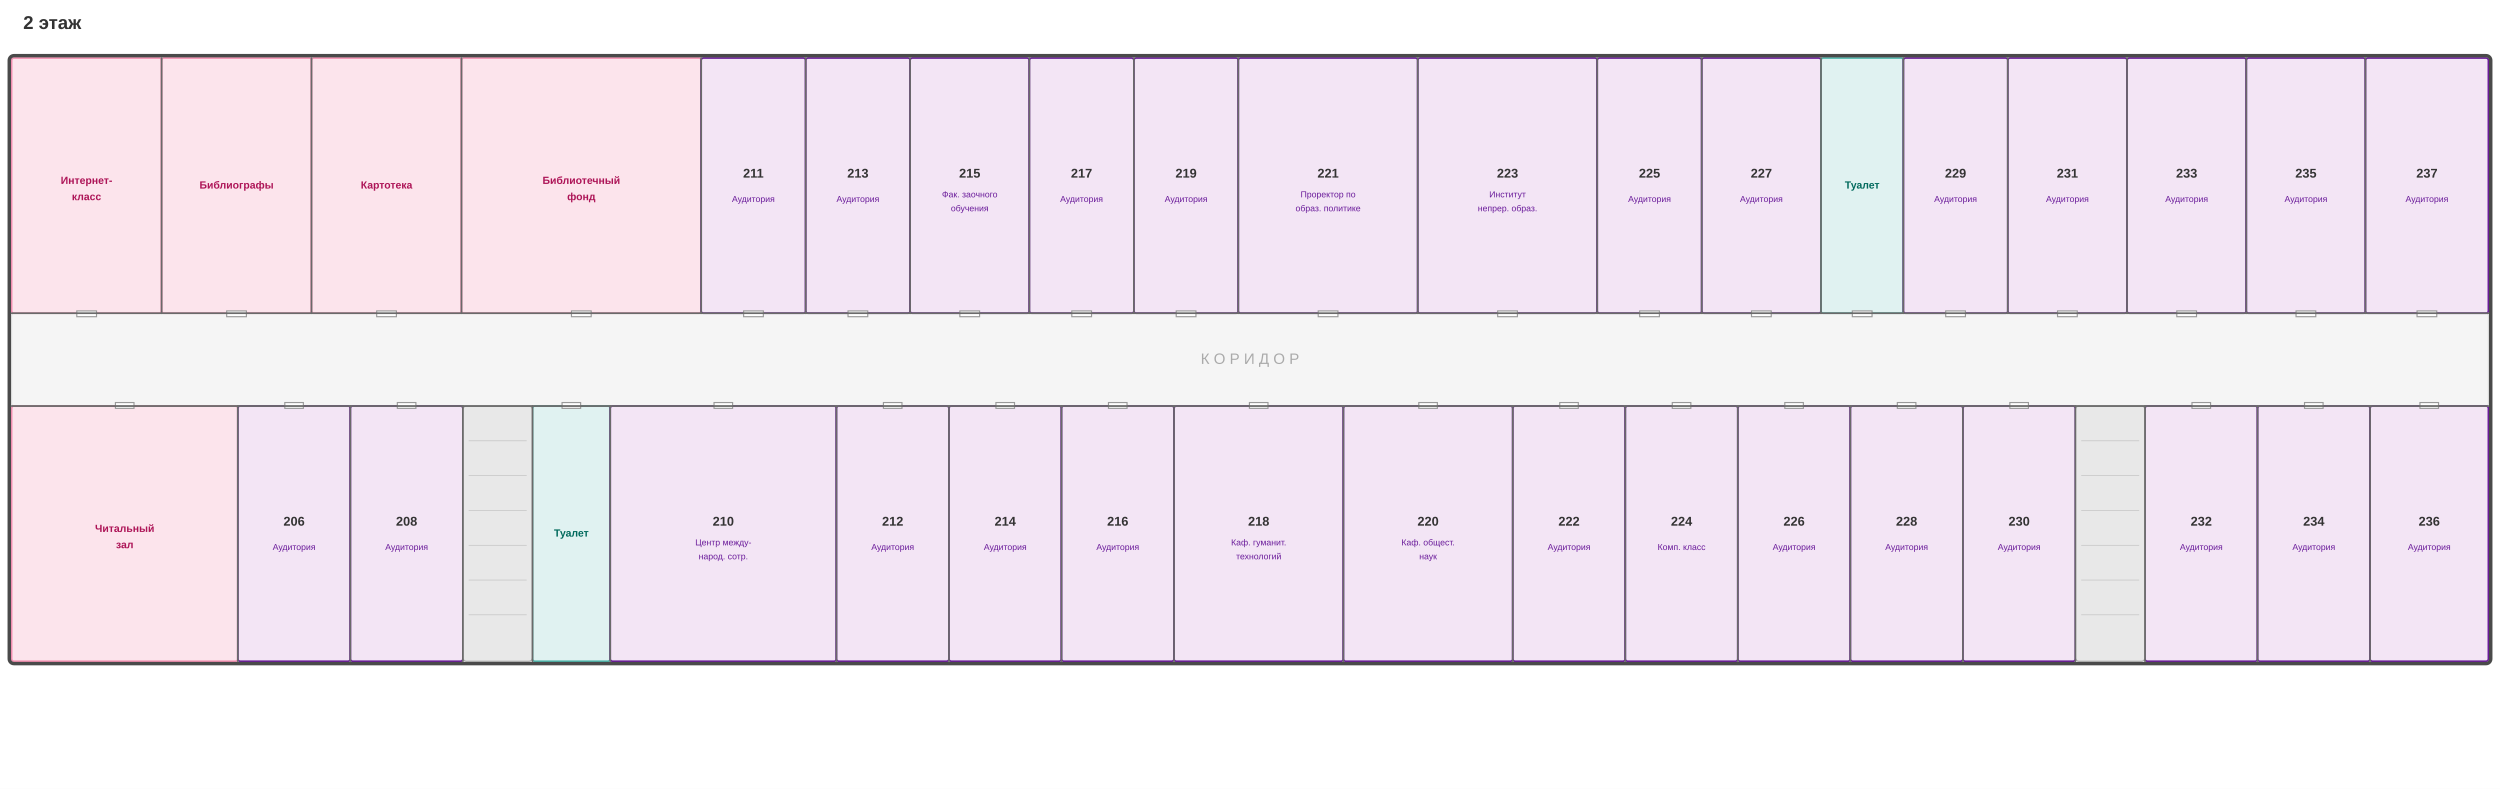
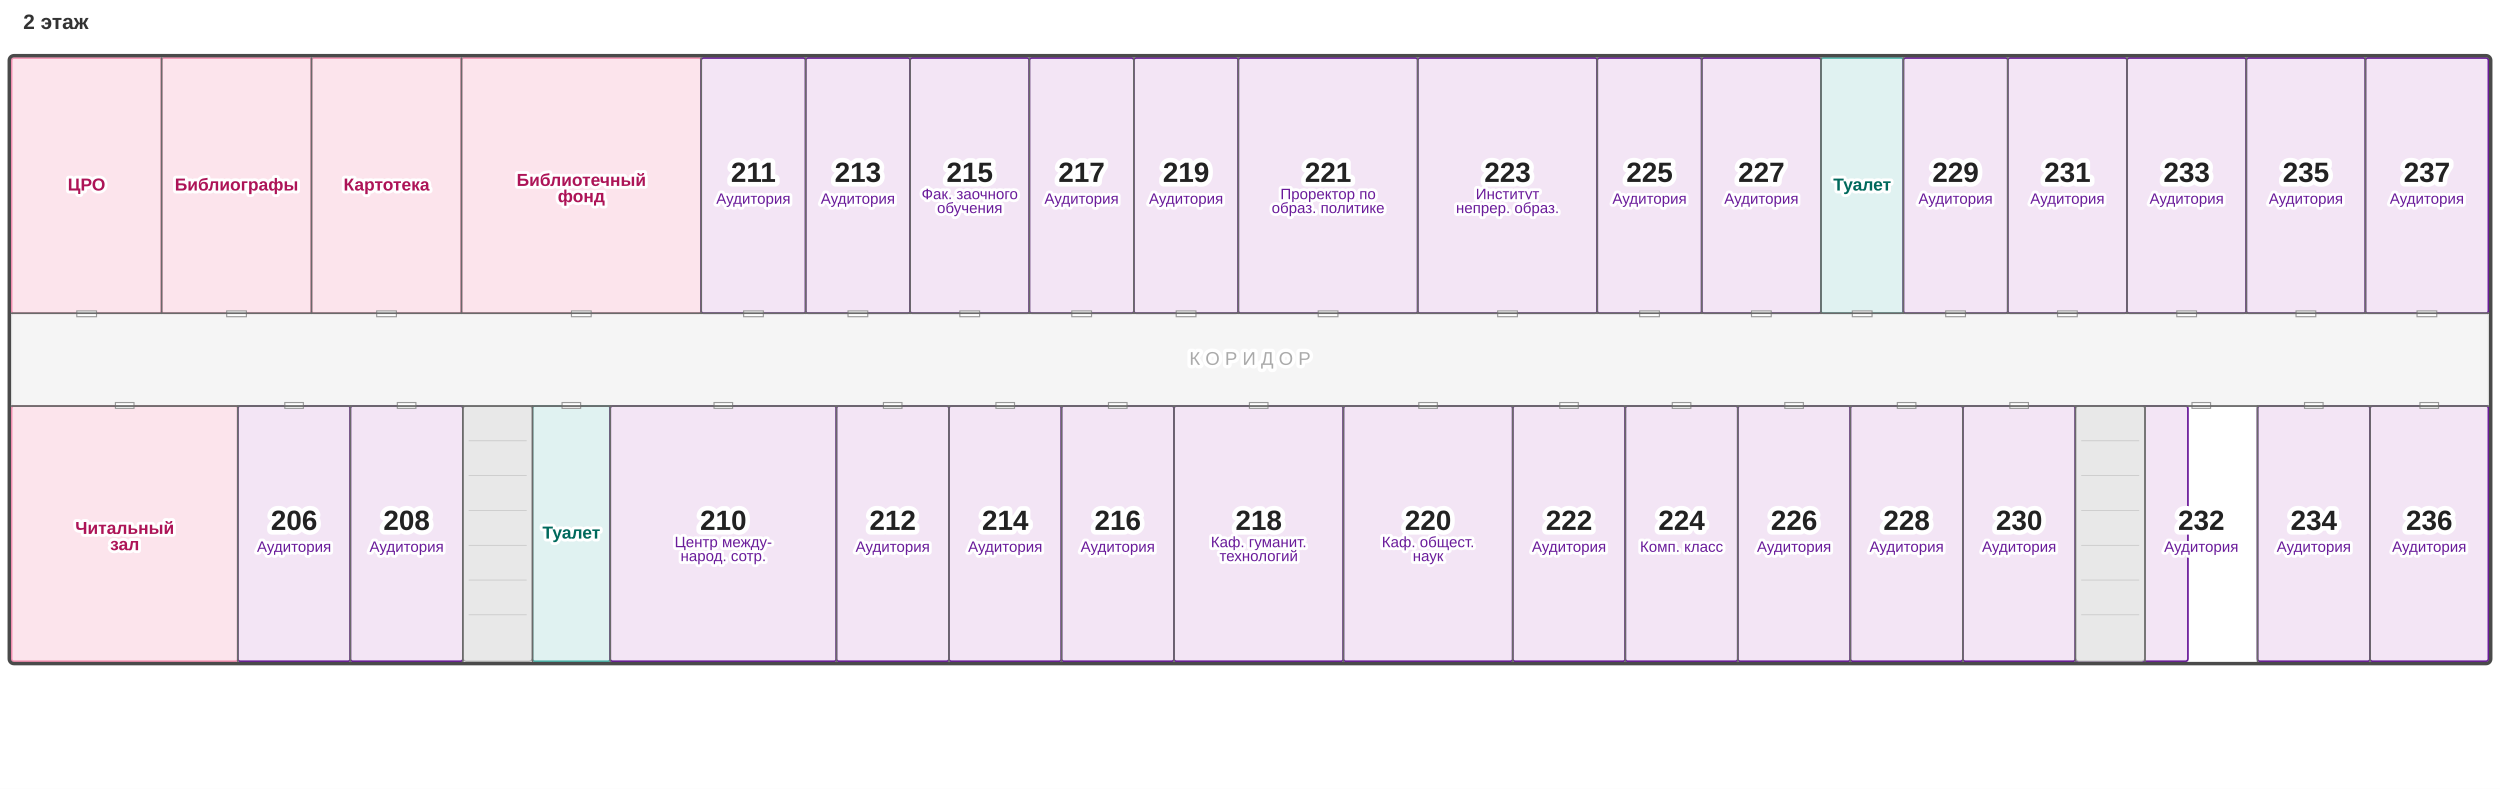
- <svg xmlns="http://www.w3.org/2000/svg" viewBox="0 0 2155 680" width="2155" height="680">
+ <svg xmlns="http://www.w3.org/2000/svg" viewBox="0 0 2155 680" preserveAspectRatio="xMidYMid meet">
  <defs>
    <style>
  .wall{fill:none;stroke:#4a4a4a;stroke-width:3;stroke-linecap:round}
  .inner-wall{fill:none;stroke:#6a6a6a;stroke-width:1.5;stroke-linecap:round}
  .room{fill:#F5F5F5;stroke:#BDBDBD;stroke-width:1;cursor:pointer;transition:fill .2s}
  .room:hover{fill:#EEEEEE}
  .room.active{fill:#E0E0E0;stroke:#757575;stroke-width:2}
  .corridor{fill:#f5f5f5;stroke:#ddd;stroke-width:1}
  .stairs{fill:#e8e8e8;stroke:#aaa;stroke-width:1}
  .toilet{fill:#E0F2F1;stroke:#4DB6AC;stroke-width:1.5;cursor:pointer;transition:fill .2s}
  .toilet:hover{fill:#B2DFDB}
  .toilet.active{fill:#80CBC4;stroke:#00897B;stroke-width:2}
  .special{fill:#FCE4EC;stroke:#F48FB1;stroke-width:1.5;cursor:pointer;transition:fill .2s}
  .special:hover{fill:#F8BBD0}
  .special.active{fill:#F48FB1;stroke:#C2185B;stroke-width:2}
  .service{fill:#fff3e0;stroke:#ffb74d;stroke-width:1}
-   .label{font-family:'Segoe UI',Arial,sans-serif;font-size:10px;fill:#333;text-anchor:middle;dominant-baseline:middle;pointer-events:none}
-   .room-num{font-family:'Segoe UI',Arial,sans-serif;font-size:11px;fill:#333;text-anchor:middle;dominant-baseline:middle;pointer-events:none;font-weight:700}
-   .dept-label{font-family:'Segoe UI',Arial,sans-serif;font-size:7.5px;fill:#555;text-anchor:middle;dominant-baseline:middle;pointer-events:none}
-   .floor-label{font-family:'Segoe UI',Arial,sans-serif;font-size:16px;fill:#333;font-weight:800}
+   .label{font-family:'Segoe UI',Arial,sans-serif;font-size:15px;fill:#333;text-anchor:middle;dominant-baseline:middle;pointer-events:none;paint-order:stroke;stroke:white;stroke-width:6px;stroke-linejoin:round}
+   .room-num{font-family:'Segoe UI',Arial,sans-serif;font-size:24px;fill:#222;text-anchor:middle;dominant-baseline:middle;pointer-events:none;font-weight:800;paint-order:stroke;stroke:white;stroke-width:8px;stroke-linejoin:round}
+   .dept-label{font-family:'Segoe UI',Arial,sans-serif;font-size:13px;fill:#444;text-anchor:middle;dominant-baseline:middle;pointer-events:none;paint-order:stroke;stroke:white;stroke-width:5px;stroke-linejoin:round}
+   .floor-label{font-family:'Segoe UI',Arial,sans-serif;font-size:18px;fill:#333;font-weight:800}
  .door{fill:#fff;stroke:#999;stroke-width:1}
  .atif-color{fill:#E3F2FD;stroke:#1565C0;stroke-width:1.5;cursor:pointer;transition:fill .2s}
  .atif-color:hover{fill:#BBDEFB}
  .atif-color.active{fill:#90CAF9;stroke:#1565C0;stroke-width:2}
  .itsu-color{fill:#E8F5E9;stroke:#2E7D32;stroke-width:1.5;cursor:pointer;transition:fill .2s}
  .itsu-color:hover{fill:#C8E6C9}
  .itsu-color.active{fill:#A5D6A7;stroke:#2E7D32;stroke-width:2}
  .ino-color{fill:#F3E5F5;stroke:#6A1B9A;stroke-width:1.5;cursor:pointer;transition:fill .2s}
  .ino-color:hover{fill:#E1BEE7}
  .ino-color.active{fill:#CE93D8;stroke:#6A1B9A;stroke-width:2}
  .lab-color{fill:#FFF8E1;stroke:#F9A825;stroke-width:1.5;cursor:pointer;transition:fill .2s}
  .lab-color:hover{fill:#FFECB3}
  .lab-color.active{fill:#FFD54F;stroke:#F9A825;stroke-width:2}
  .tech-color{fill:#ECEFF1;stroke:#546E7A;stroke-width:1.5;cursor:pointer;transition:fill .2s}
  .tech-color:hover{fill:#CFD8DC}
  .tech-color.active{fill:#B0BEC5;stroke:#546E7A;stroke-width:2}
+   
    </style>
  </defs>
  <rect width="2155" height="680" fill="white" />
  <text x="20" y="25" class="floor-label">2 этаж</text>
  <rect x="10" y="270" width="2135" height="80" class="corridor" rx="2" />
-   <text x="1077.5" y="310" class="label" style="font-size:13px;fill:#aaa">К О Р И Д О Р</text>
-   <rect x="10.0" y="50" width="129.3" height="220" class="special" data-type="internet-class" rx="2" />
-   <text x="74.6" y="156" class="dept-label" style="fill:#AD1457;font-size:9px;font-weight:600">Интернет-</text>
-   <text x="74.6" y="170" class="dept-label" style="fill:#AD1457;font-size:9px;font-weight:600">класс</text>
+   <text x="1077.5" y="310" class="label" style="font-size:16px;fill:#aaa">К О Р И Д О Р</text>
+   <rect x="10.0" y="50" width="129.3" height="220" class="special" data-room="203" data-type="cro" rx="2" />
+   <text x="74.6" y="160" class="dept-label" style="fill:#AD1457;font-size:15px;font-weight:600">ЦРО</text>
  <rect x="66.2" y="268" width="17.0" height="5" class="door" />
  <rect x="139.3" y="50" width="129.3" height="220" class="special" data-type="bibliographers" rx="2" />
-   <text x="203.9" y="160" class="dept-label" style="fill:#AD1457;font-size:9px;font-weight:600">Библиографы</text>
+   <text x="203.9" y="160" class="dept-label" style="fill:#AD1457;font-size:15px;font-weight:600">Библиографы</text>
  <rect x="195.4" y="268" width="17.0" height="5" class="door" />
  <rect x="268.5" y="50" width="129.3" height="220" class="special" data-type="card-catalog" rx="2" />
-   <text x="333.2" y="160" class="dept-label" style="fill:#AD1457;font-size:9px;font-weight:600">Картотека</text>
+   <text x="333.2" y="160" class="dept-label" style="fill:#AD1457;font-size:15px;font-weight:600">Картотека</text>
  <rect x="324.7" y="268" width="17.0" height="5" class="door" />
  <rect x="397.8" y="50" width="206.6" height="220" class="special" data-type="library-fund" rx="2" />
-   <text x="501.1" y="156" class="dept-label" style="fill:#AD1457;font-size:9px;font-weight:600">Библиотечный</text>
-   <text x="501.1" y="170" class="dept-label" style="fill:#AD1457;font-size:9px;font-weight:600">фонд</text>
+   <text x="501.1" y="156" class="dept-label" style="fill:#AD1457;font-size:15px;font-weight:600">Библиотечный</text>
+   <text x="501.1" y="170" class="dept-label" style="fill:#AD1457;font-size:15px;font-weight:600">фонд</text>
  <rect x="492.6" y="268" width="17.0" height="5" class="door" />
  <rect x="604.4" y="50" width="90.1" height="220" class="room ino-color" data-room="211" data-type="ino" rx="2" />
  <text x="649.4" y="150" class="room-num">211</text>
-   <text x="649.4" y="172" class="dept-label" style="fill:#6A1B9A;font-size:7.5px">Аудитория</text>
+   <text x="649.4" y="172" class="dept-label" style="fill:#6A1B9A;font-size:13px">Аудитория</text>
  <rect x="641.0" y="268" width="17.0" height="5" class="door" />
  <rect x="694.5" y="50" width="90.1" height="220" class="room ino-color" data-room="213" data-type="ino" rx="2" />
  <text x="739.5" y="150" class="room-num">213</text>
-   <text x="739.5" y="172" class="dept-label" style="fill:#6A1B9A;font-size:7.5px">Аудитория</text>
+   <text x="739.5" y="172" class="dept-label" style="fill:#6A1B9A;font-size:13px">Аудитория</text>
  <rect x="731.0" y="268" width="17.0" height="5" class="door" />
  <rect x="784.5" y="50" width="102.8" height="220" class="room ino-color" data-room="215" data-type="ino" rx="2" />
  <text x="835.9" y="150" class="room-num">215</text>
-   <text x="835.9" y="168" class="dept-label" style="fill:#6A1B9A;font-size:7.5px">Фак. заочного</text>
-   <text x="835.9" y="180" class="dept-label" style="fill:#6A1B9A;font-size:7.5px">обучения</text>
+   <text x="835.9" y="168" class="dept-label" style="fill:#6A1B9A;font-size:13px">Фак. заочного</text>
+   <text x="835.9" y="180" class="dept-label" style="fill:#6A1B9A;font-size:13px">обучения</text>
  <rect x="827.4" y="268" width="17.0" height="5" class="door" />
  <rect x="887.3" y="50" width="90.1" height="220" class="room ino-color" data-room="217" data-type="ino" rx="2" />
  <text x="932.3" y="150" class="room-num">217</text>
-   <text x="932.3" y="172" class="dept-label" style="fill:#6A1B9A;font-size:7.5px">Аудитория</text>
+   <text x="932.3" y="172" class="dept-label" style="fill:#6A1B9A;font-size:13px">Аудитория</text>
  <rect x="923.9" y="268" width="17.0" height="5" class="door" />
  <rect x="977.4" y="50" width="90.1" height="220" class="room ino-color" data-room="219" data-type="ino" rx="2" />
  <text x="1022.4" y="150" class="room-num">219</text>
-   <text x="1022.4" y="172" class="dept-label" style="fill:#6A1B9A;font-size:7.5px">Аудитория</text>
+   <text x="1022.4" y="172" class="dept-label" style="fill:#6A1B9A;font-size:13px">Аудитория</text>
  <rect x="1013.9" y="268" width="17.0" height="5" class="door" />
  <rect x="1067.4" y="50" width="154.7" height="220" class="room ino-color" data-room="221" data-type="ino" rx="2" />
  <text x="1144.8" y="150" class="room-num">221</text>
-   <text x="1144.8" y="168" class="dept-label" style="fill:#6A1B9A;font-size:7.5px">Проректор по</text>
-   <text x="1144.8" y="180" class="dept-label" style="fill:#6A1B9A;font-size:7.5px">образ. политике</text>
+   <text x="1144.8" y="168" class="dept-label" style="fill:#6A1B9A;font-size:13px">Проректор по</text>
+   <text x="1144.8" y="180" class="dept-label" style="fill:#6A1B9A;font-size:13px">образ. политике</text>
  <rect x="1136.3" y="268" width="17.0" height="5" class="door" />
  <rect x="1222.1" y="50" width="154.7" height="220" class="room ino-color" data-room="223" data-type="ino" rx="2" />
  <text x="1299.5" y="150" class="room-num">223</text>
-   <text x="1299.5" y="168" class="dept-label" style="fill:#6A1B9A;font-size:7.5px">Институт</text>
-   <text x="1299.5" y="180" class="dept-label" style="fill:#6A1B9A;font-size:7.5px">непрер. образ.</text>
+   <text x="1299.5" y="168" class="dept-label" style="fill:#6A1B9A;font-size:13px">Институт</text>
+   <text x="1299.5" y="180" class="dept-label" style="fill:#6A1B9A;font-size:13px">непрер. образ.</text>
  <rect x="1291.0" y="268" width="17.0" height="5" class="door" />
  <rect x="1376.8" y="50" width="90.1" height="220" class="room ino-color" data-room="225" data-type="ino" rx="2" />
  <text x="1421.9" y="150" class="room-num">225</text>
-   <text x="1421.9" y="172" class="dept-label" style="fill:#6A1B9A;font-size:7.5px">Аудитория</text>
+   <text x="1421.9" y="172" class="dept-label" style="fill:#6A1B9A;font-size:13px">Аудитория</text>
  <rect x="1413.4" y="268" width="17.0" height="5" class="door" />
  <rect x="1466.9" y="50" width="102.8" height="220" class="room ino-color" data-room="227" data-type="ino" rx="2" />
  <text x="1518.3" y="150" class="room-num">227</text>
-   <text x="1518.3" y="172" class="dept-label" style="fill:#6A1B9A;font-size:7.5px">Аудитория</text>
+   <text x="1518.3" y="172" class="dept-label" style="fill:#6A1B9A;font-size:13px">Аудитория</text>
  <rect x="1509.8" y="268" width="17.0" height="5" class="door" />
  <rect x="1569.7" y="50" width="71.0" height="220" class="toilet" data-type="toilet" rx="2" />
-   <text x="1605.2" y="160" class="dept-label" style="fill:#00695C;font-size:9px;font-weight:600">Туалет</text>
+   <text x="1605.2" y="160" class="dept-label" style="fill:#00695C;font-size:15px;font-weight:600">Туалет</text>
  <rect x="1596.7" y="268" width="17.0" height="5" class="door" />
  <rect x="1640.7" y="50" width="90.1" height="220" class="room ino-color" data-room="229" data-type="ino" rx="2" />
  <text x="1685.7" y="150" class="room-num">229</text>
-   <text x="1685.7" y="172" class="dept-label" style="fill:#6A1B9A;font-size:7.5px">Аудитория</text>
+   <text x="1685.7" y="172" class="dept-label" style="fill:#6A1B9A;font-size:13px">Аудитория</text>
  <rect x="1677.2" y="268" width="17.0" height="5" class="door" />
  <rect x="1730.7" y="50" width="102.8" height="220" class="room ino-color" data-room="231" data-type="ino" rx="2" />
  <text x="1782.1" y="150" class="room-num">231</text>
-   <text x="1782.1" y="172" class="dept-label" style="fill:#6A1B9A;font-size:7.5px">Аудитория</text>
+   <text x="1782.1" y="172" class="dept-label" style="fill:#6A1B9A;font-size:13px">Аудитория</text>
  <rect x="1773.6" y="268" width="17.0" height="5" class="door" />
  <rect x="1833.5" y="50" width="102.8" height="220" class="room ino-color" data-room="233" data-type="ino" rx="2" />
  <text x="1884.9" y="150" class="room-num">233</text>
-   <text x="1884.9" y="172" class="dept-label" style="fill:#6A1B9A;font-size:7.5px">Аудитория</text>
+   <text x="1884.9" y="172" class="dept-label" style="fill:#6A1B9A;font-size:13px">Аудитория</text>
  <rect x="1876.4" y="268" width="17.0" height="5" class="door" />
  <rect x="1936.3" y="50" width="102.8" height="220" class="room ino-color" data-room="235" data-type="ino" rx="2" />
  <text x="1987.7" y="150" class="room-num">235</text>
-   <text x="1987.7" y="172" class="dept-label" style="fill:#6A1B9A;font-size:7.5px">Аудитория</text>
+   <text x="1987.7" y="172" class="dept-label" style="fill:#6A1B9A;font-size:13px">Аудитория</text>
  <rect x="1979.2" y="268" width="17.0" height="5" class="door" />
  <rect x="2039.0" y="50" width="106.0" height="220" class="room ino-color" data-room="237" data-type="ino" rx="2" />
  <text x="2092.0" y="150" class="room-num">237</text>
-   <text x="2092.0" y="172" class="dept-label" style="fill:#6A1B9A;font-size:7.5px">Аудитория</text>
+   <text x="2092.0" y="172" class="dept-label" style="fill:#6A1B9A;font-size:13px">Аудитория</text>
  <rect x="2083.5" y="268" width="17.0" height="5" class="door" />
  <rect x="10.0" y="350" width="195" height="220" class="special" data-type="reading-room" rx="2" />
-   <text x="107.5" y="456" class="dept-label" style="fill:#AD1457;font-size:9px;font-weight:600">Читальный</text>
-   <text x="107.5" y="470" class="dept-label" style="fill:#AD1457;font-size:9px;font-weight:600">зал</text>
+   <text x="107.5" y="456" class="dept-label" style="fill:#AD1457;font-size:15px;font-weight:600">Читальный</text>
+   <text x="107.5" y="470" class="dept-label" style="fill:#AD1457;font-size:15px;font-weight:600">зал</text>
  <rect x="99.5" y="347" width="16" height="5" class="door" />
  <rect x="205.0" y="350" width="97" height="220" class="room ino-color" data-room="206" data-type="ino" rx="2" />
  <text x="253.5" y="450" class="room-num">206</text>
-   <text x="253.5" y="472" class="dept-label" style="fill:#6A1B9A;font-size:7.5px">Аудитория</text>
+   <text x="253.5" y="472" class="dept-label" style="fill:#6A1B9A;font-size:13px">Аудитория</text>
  <rect x="245.5" y="347" width="16" height="5" class="door" />
  <rect x="302.0" y="350" width="97" height="220" class="room ino-color" data-room="208" data-type="ino" rx="2" />
  <text x="350.5" y="450" class="room-num">208</text>
-   <text x="350.5" y="472" class="dept-label" style="fill:#6A1B9A;font-size:7.5px">Аудитория</text>
+   <text x="350.5" y="472" class="dept-label" style="fill:#6A1B9A;font-size:13px">Аудитория</text>
  <rect x="342.5" y="347" width="16" height="5" class="door" />
  <rect x="459" y="350" width="67" height="220" class="toilet" data-type="toilet" rx="2" />
-   <text x="492.5" y="460" class="dept-label" style="fill:#00695C;font-size:9px;font-weight:600">Туалет</text>
+   <text x="492.5" y="460" class="dept-label" style="fill:#00695C;font-size:15px;font-weight:600">Туалет</text>
  <rect x="484.5" y="347" width="16" height="5" class="door" />
  <rect x="526" y="350" width="195" height="220" class="room ino-color" data-room="210" data-type="ino" rx="2" />
  <text x="623.5" y="450" class="room-num">210</text>
-   <text x="623.5" y="468" class="dept-label" style="fill:#6A1B9A;font-size:7.5px">Центр между-</text>
-   <text x="623.5" y="480" class="dept-label" style="fill:#6A1B9A;font-size:7.5px">народ. сотр.</text>
+   <text x="623.5" y="468" class="dept-label" style="fill:#6A1B9A;font-size:13px">Центр между-</text>
+   <text x="623.5" y="480" class="dept-label" style="fill:#6A1B9A;font-size:13px">народ. сотр.</text>
  <rect x="615.5" y="347" width="16" height="5" class="door" />
  <rect x="721" y="350" width="97" height="220" class="room ino-color" data-room="212" data-type="ino" rx="2" />
  <text x="769.5" y="450" class="room-num">212</text>
-   <text x="769.5" y="472" class="dept-label" style="fill:#6A1B9A;font-size:7.5px">Аудитория</text>
+   <text x="769.5" y="472" class="dept-label" style="fill:#6A1B9A;font-size:13px">Аудитория</text>
  <rect x="761.5" y="347" width="16" height="5" class="door" />
  <rect x="818" y="350" width="97" height="220" class="room ino-color" data-room="214" data-type="ino" rx="2" />
  <text x="866.5" y="450" class="room-num">214</text>
-   <text x="866.5" y="472" class="dept-label" style="fill:#6A1B9A;font-size:7.5px">Аудитория</text>
+   <text x="866.5" y="472" class="dept-label" style="fill:#6A1B9A;font-size:13px">Аудитория</text>
  <rect x="858.5" y="347" width="16" height="5" class="door" />
  <rect x="915" y="350" width="97" height="220" class="room ino-color" data-room="216" data-type="ino" rx="2" />
  <text x="963.5" y="450" class="room-num">216</text>
-   <text x="963.5" y="472" class="dept-label" style="fill:#6A1B9A;font-size:7.5px">Аудитория</text>
+   <text x="963.5" y="472" class="dept-label" style="fill:#6A1B9A;font-size:13px">Аудитория</text>
  <rect x="955.5" y="347" width="16" height="5" class="door" />
  <rect x="1012" y="350" width="146" height="220" class="room ino-color" data-room="218" data-type="ino" rx="2" />
  <text x="1085" y="450" class="room-num">218</text>
-   <text x="1085" y="468" class="dept-label" style="fill:#6A1B9A;font-size:7.5px">Каф. гуманит.</text>
-   <text x="1085" y="480" class="dept-label" style="fill:#6A1B9A;font-size:7.5px">технологий</text>
+   <text x="1085" y="468" class="dept-label" style="fill:#6A1B9A;font-size:13px">Каф. гуманит.</text>
+   <text x="1085" y="480" class="dept-label" style="fill:#6A1B9A;font-size:13px">технологий</text>
  <rect x="1077" y="347" width="16" height="5" class="door" />
  <rect x="1158" y="350" width="146" height="220" class="room ino-color" data-room="220" data-type="ino" rx="2" />
  <text x="1231" y="450" class="room-num">220</text>
-   <text x="1231" y="468" class="dept-label" style="fill:#6A1B9A;font-size:7.5px">Каф. общест.</text>
-   <text x="1231" y="480" class="dept-label" style="fill:#6A1B9A;font-size:7.5px">наук</text>
+   <text x="1231" y="468" class="dept-label" style="fill:#6A1B9A;font-size:13px">Каф. общест.</text>
+   <text x="1231" y="480" class="dept-label" style="fill:#6A1B9A;font-size:13px">наук</text>
  <rect x="1223" y="347" width="16" height="5" class="door" />
  <rect x="1304" y="350" width="97" height="220" class="room ino-color" data-room="222" data-type="ino" rx="2" />
  <text x="1352.5" y="450" class="room-num">222</text>
-   <text x="1352.5" y="472" class="dept-label" style="fill:#6A1B9A;font-size:7.5px">Аудитория</text>
+   <text x="1352.5" y="472" class="dept-label" style="fill:#6A1B9A;font-size:13px">Аудитория</text>
  <rect x="1344.5" y="347" width="16" height="5" class="door" />
  <rect x="1401" y="350" width="97" height="220" class="room ino-color" data-room="224" data-type="ino" rx="2" />
  <text x="1449.5" y="450" class="room-num">224</text>
-   <text x="1449.5" y="472" class="dept-label" style="fill:#6A1B9A;font-size:7.5px">Комп. класс</text>
+   <text x="1449.5" y="472" class="dept-label" style="fill:#6A1B9A;font-size:13px">Комп. класс</text>
  <rect x="1441.5" y="347" width="16" height="5" class="door" />
  <rect x="1498" y="350" width="97" height="220" class="room ino-color" data-room="226" data-type="ino" rx="2" />
  <text x="1546.5" y="450" class="room-num">226</text>
-   <text x="1546.5" y="472" class="dept-label" style="fill:#6A1B9A;font-size:7.5px">Аудитория</text>
+   <text x="1546.5" y="472" class="dept-label" style="fill:#6A1B9A;font-size:13px">Аудитория</text>
  <rect x="1538.5" y="347" width="16" height="5" class="door" />
  <rect x="1595" y="350" width="97" height="220" class="room ino-color" data-room="228" data-type="ino" rx="2" />
  <text x="1643.5" y="450" class="room-num">228</text>
-   <text x="1643.5" y="472" class="dept-label" style="fill:#6A1B9A;font-size:7.5px">Аудитория</text>
+   <text x="1643.5" y="472" class="dept-label" style="fill:#6A1B9A;font-size:13px">Аудитория</text>
  <rect x="1635.5" y="347" width="16" height="5" class="door" />
  <rect x="1692" y="350" width="97" height="220" class="room ino-color" data-room="230" data-type="ino" rx="2" />
  <text x="1740.5" y="450" class="room-num">230</text>
-   <text x="1740.5" y="472" class="dept-label" style="fill:#6A1B9A;font-size:7.5px">Аудитория</text>
+   <text x="1740.5" y="472" class="dept-label" style="fill:#6A1B9A;font-size:13px">Аудитория</text>
  <rect x="1732.5" y="347" width="16" height="5" class="door" />
-   <rect x="1849.0" y="350" width="97" height="220" class="room ino-color" data-room="232" data-type="ino" rx="2" />
+   <rect x="1789" y="350" width="97" height="220" class="room ino-color" data-room="232" data-type="ino" rx="2" />
  <text x="1897.5" y="450" class="room-num">232</text>
-   <text x="1897.5" y="472" class="dept-label" style="fill:#6A1B9A;font-size:7.5px">Аудитория</text>
+   <text x="1897.5" y="472" class="dept-label" style="fill:#6A1B9A;font-size:13px">Аудитория</text>
  <rect x="1889.5" y="347" width="16" height="5" class="door" />
  <rect x="1946.0" y="350" width="97" height="220" class="room ino-color" data-room="234" data-type="ino" rx="2" />
  <text x="1994.5" y="450" class="room-num">234</text>
-   <text x="1994.5" y="472" class="dept-label" style="fill:#6A1B9A;font-size:7.5px">Аудитория</text>
+   <text x="1994.5" y="472" class="dept-label" style="fill:#6A1B9A;font-size:13px">Аудитория</text>
  <rect x="1986.5" y="347" width="16" height="5" class="door" />
  <rect x="2043.0" y="350" width="102" height="220" class="room ino-color" data-room="236" data-type="ino" rx="2" />
  <text x="2094.0" y="450" class="room-num">236</text>
-   <text x="2094.0" y="472" class="dept-label" style="fill:#6A1B9A;font-size:7.5px">Аудитория</text>
+   <text x="2094.0" y="472" class="dept-label" style="fill:#6A1B9A;font-size:13px">Аудитория</text>
  <rect x="2086.0" y="347" width="16" height="5" class="door" />
  <rect x="399" y="350" width="60" height="220" class="stairs" data-type="stairs" rx="3" />
  <text x="429" y="460" class="label" style="font-size:14px;fill:#666;transform:rotate(-90deg);transform-origin:429px 460px;transform-box:view-box">Лестница</text>
  <line x1="404" y1="380" x2="454" y2="380" stroke="#bbb" stroke-width="0.5" />
  <line x1="404" y1="410" x2="454" y2="410" stroke="#bbb" stroke-width="0.5" />
  <line x1="404" y1="440" x2="454" y2="440" stroke="#bbb" stroke-width="0.5" />
  <line x1="404" y1="470" x2="454" y2="470" stroke="#bbb" stroke-width="0.5" />
  <line x1="404" y1="500" x2="454" y2="500" stroke="#bbb" stroke-width="0.5" />
  <line x1="404" y1="530" x2="454" y2="530" stroke="#bbb" stroke-width="0.5" />
  <rect x="1789" y="350" width="60" height="220" class="stairs" data-type="stairs" rx="3" />
  <text x="1819" y="460" class="label" style="font-size:14px;fill:#666;transform:rotate(-90deg);transform-origin:1819px 460px;transform-box:view-box">Лестница</text>
  <line x1="1794" y1="380" x2="1844" y2="380" stroke="#bbb" stroke-width="0.5" />
  <line x1="1794" y1="410" x2="1844" y2="410" stroke="#bbb" stroke-width="0.5" />
  <line x1="1794" y1="440" x2="1844" y2="440" stroke="#bbb" stroke-width="0.5" />
  <line x1="1794" y1="470" x2="1844" y2="470" stroke="#bbb" stroke-width="0.5" />
  <line x1="1794" y1="500" x2="1844" y2="500" stroke="#bbb" stroke-width="0.5" />
  <line x1="1794" y1="530" x2="1844" y2="530" stroke="#bbb" stroke-width="0.5" />
  <rect x="8" y="48" width="2139" height="524" class="wall" rx="4" />
  <line x1="10" y1="270" x2="2145" y2="270" class="inner-wall" />
  <line x1="10" y1="350" x2="2145" y2="350" class="inner-wall" />
  <line x1="139.3" y1="50" x2="139.3" y2="270" class="inner-wall" />
  <line x1="268.5" y1="50" x2="268.5" y2="270" class="inner-wall" />
  <line x1="397.8" y1="50" x2="397.8" y2="270" class="inner-wall" />
  <line x1="604.4" y1="50" x2="604.4" y2="270" class="inner-wall" />
  <line x1="694.5" y1="50" x2="694.5" y2="270" class="inner-wall" />
  <line x1="784.5" y1="50" x2="784.5" y2="270" class="inner-wall" />
  <line x1="887.3" y1="50" x2="887.3" y2="270" class="inner-wall" />
  <line x1="977.4" y1="50" x2="977.4" y2="270" class="inner-wall" />
  <line x1="1067.4" y1="50" x2="1067.4" y2="270" class="inner-wall" />
  <line x1="1222.1" y1="50" x2="1222.1" y2="270" class="inner-wall" />
  <line x1="1376.8" y1="50" x2="1376.8" y2="270" class="inner-wall" />
  <line x1="1466.9" y1="50" x2="1466.9" y2="270" class="inner-wall" />
  <line x1="1569.7" y1="50" x2="1569.7" y2="270" class="inner-wall" />
  <line x1="1640.7" y1="50" x2="1640.7" y2="270" class="inner-wall" />
  <line x1="1730.7" y1="50" x2="1730.7" y2="270" class="inner-wall" />
  <line x1="1833.5" y1="50" x2="1833.5" y2="270" class="inner-wall" />
  <line x1="1936.3" y1="50" x2="1936.3" y2="270" class="inner-wall" />
  <line x1="2039.0" y1="50" x2="2039.0" y2="270" class="inner-wall" />
  <line x1="205.0" y1="350" x2="205.0" y2="570" class="inner-wall" />
  <line x1="302.0" y1="350" x2="302.0" y2="570" class="inner-wall" />
  <line x1="459" y1="350" x2="459" y2="570" class="inner-wall" />
  <line x1="526" y1="350" x2="526" y2="570" class="inner-wall" />
  <line x1="721" y1="350" x2="721" y2="570" class="inner-wall" />
  <line x1="818" y1="350" x2="818" y2="570" class="inner-wall" />
  <line x1="915" y1="350" x2="915" y2="570" class="inner-wall" />
  <line x1="1012" y1="350" x2="1012" y2="570" class="inner-wall" />
  <line x1="1158" y1="350" x2="1158" y2="570" class="inner-wall" />
  <line x1="1304" y1="350" x2="1304" y2="570" class="inner-wall" />
  <line x1="1401" y1="350" x2="1401" y2="570" class="inner-wall" />
  <line x1="1498" y1="350" x2="1498" y2="570" class="inner-wall" />
  <line x1="1595" y1="350" x2="1595" y2="570" class="inner-wall" />
  <line x1="1692" y1="350" x2="1692" y2="570" class="inner-wall" />
  <line x1="1789" y1="350" x2="1789" y2="570" class="inner-wall" />
  <line x1="1946.0" y1="350" x2="1946.0" y2="570" class="inner-wall" />
  <line x1="2043.0" y1="350" x2="2043.0" y2="570" class="inner-wall" />
  <line x1="399" y1="350" x2="399" y2="570" class="inner-wall" />
  <line x1="1849" y1="350" x2="1849" y2="570" class="inner-wall" />
</svg>
